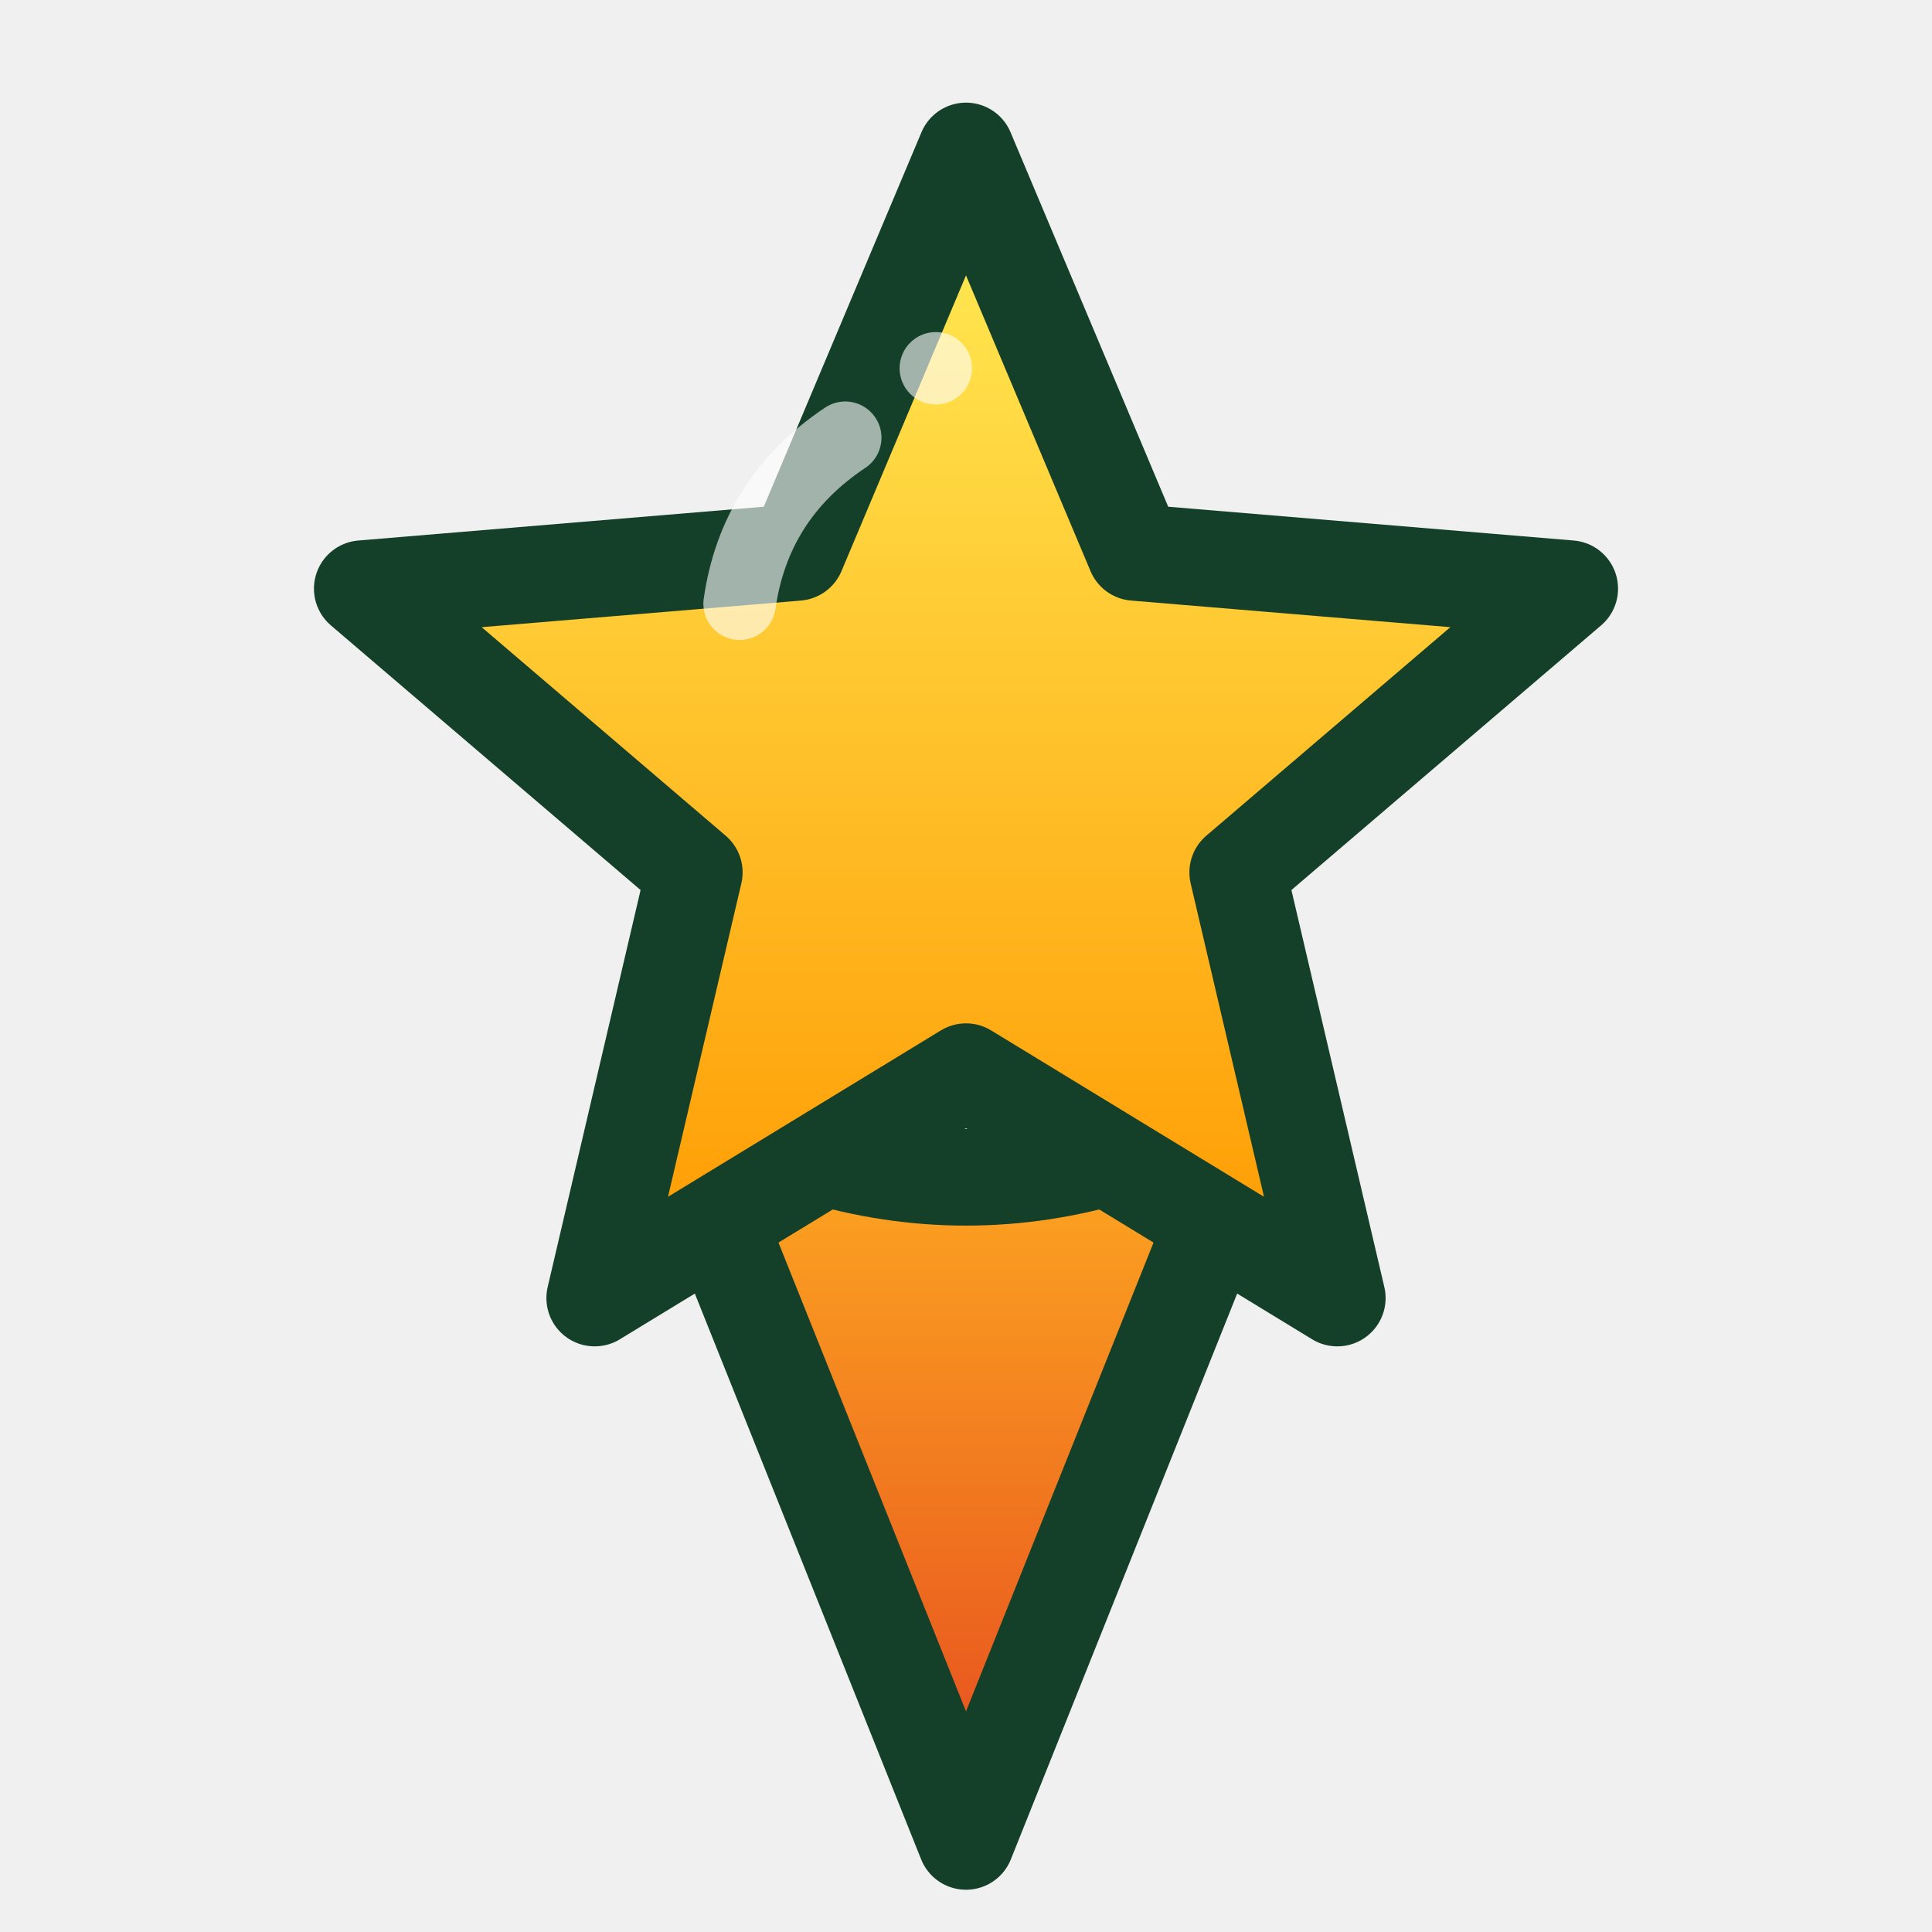
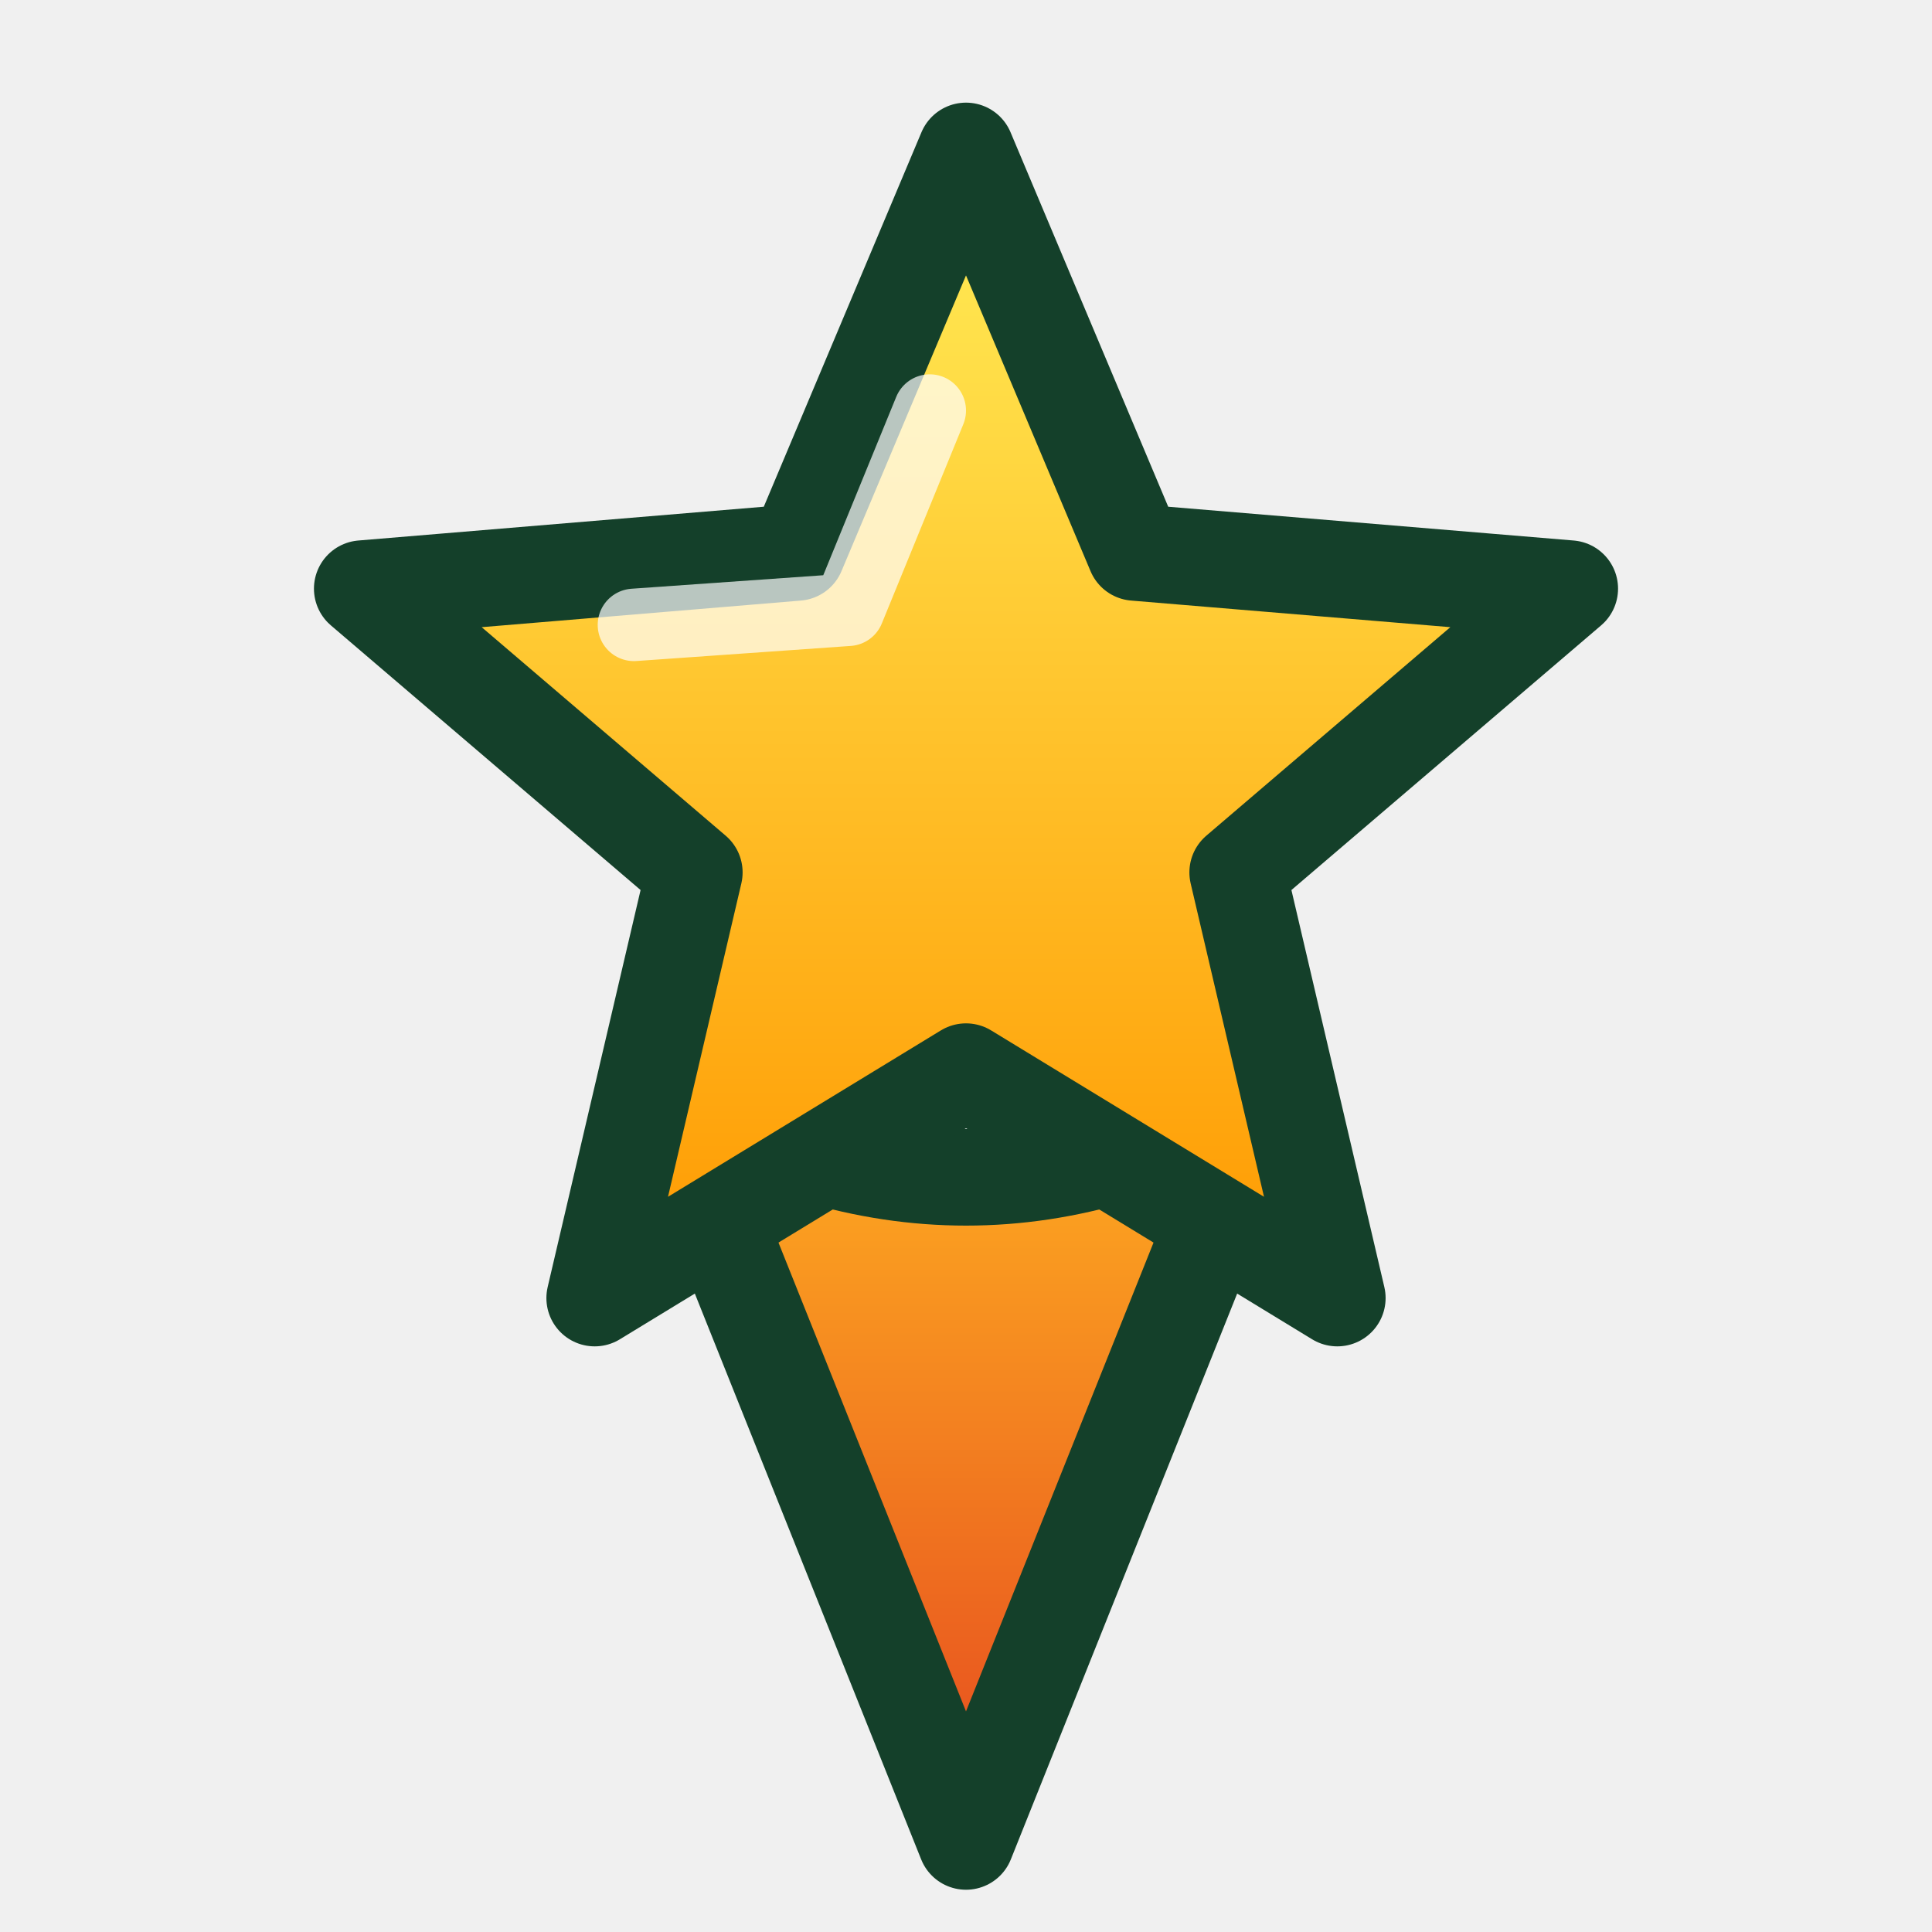
<svg xmlns="http://www.w3.org/2000/svg" viewBox="0 0 64 64" width="64" height="64">
  <defs>
    <linearGradient id="wins_10_s" x1="0" y1="0" x2="0" y2="1">
      <stop offset="0" stop-color="#FFEE58" />
      <stop offset="1" stop-color="#FF9800" />
    </linearGradient>
    <linearGradient id="wins_10_t" x1="0" y1="0" x2="0" y2="1">
      <stop offset="0" stop-color="#FFB020" />
      <stop offset="1" stop-color="#E5471F" />
    </linearGradient>
  </defs>
  <path d="M22 36 Q32 42 42 36 L32 61 Z" fill="url(#wins_10_t)" stroke="#14402a" stroke-width="3.2" stroke-linejoin="round" stroke-linecap="round" />
  <path d="M32.0 5.0 L37.6 18.3 L52.0 19.5 L41.0 28.9 L44.3 43.0 L32.0 35.5 L19.7 43.0 L23.0 28.9 L12.0 19.5 L26.4 18.3 Z" fill="url(#wins_10_s)" stroke="#14402a" stroke-width="3.2" stroke-linejoin="round" stroke-linecap="round" />
-   <path d="M24.5 20 Q25 16.5 28 14.5" fill="none" stroke="#FFFFFF" stroke-opacity="0.6" stroke-width="2.4" stroke-linecap="round" />
-   <circle cx="31" cy="12.2" r="1.2" fill="#FFFFFF" fill-opacity="0.6" />
+   <path d="M21.0 20.7 L28.1 20.2 L30.8 13.6" fill="none" stroke="#FFFFFF" stroke-opacity="0.7" stroke-width="2.4" stroke-linecap="round" stroke-linejoin="round" />
</svg>
